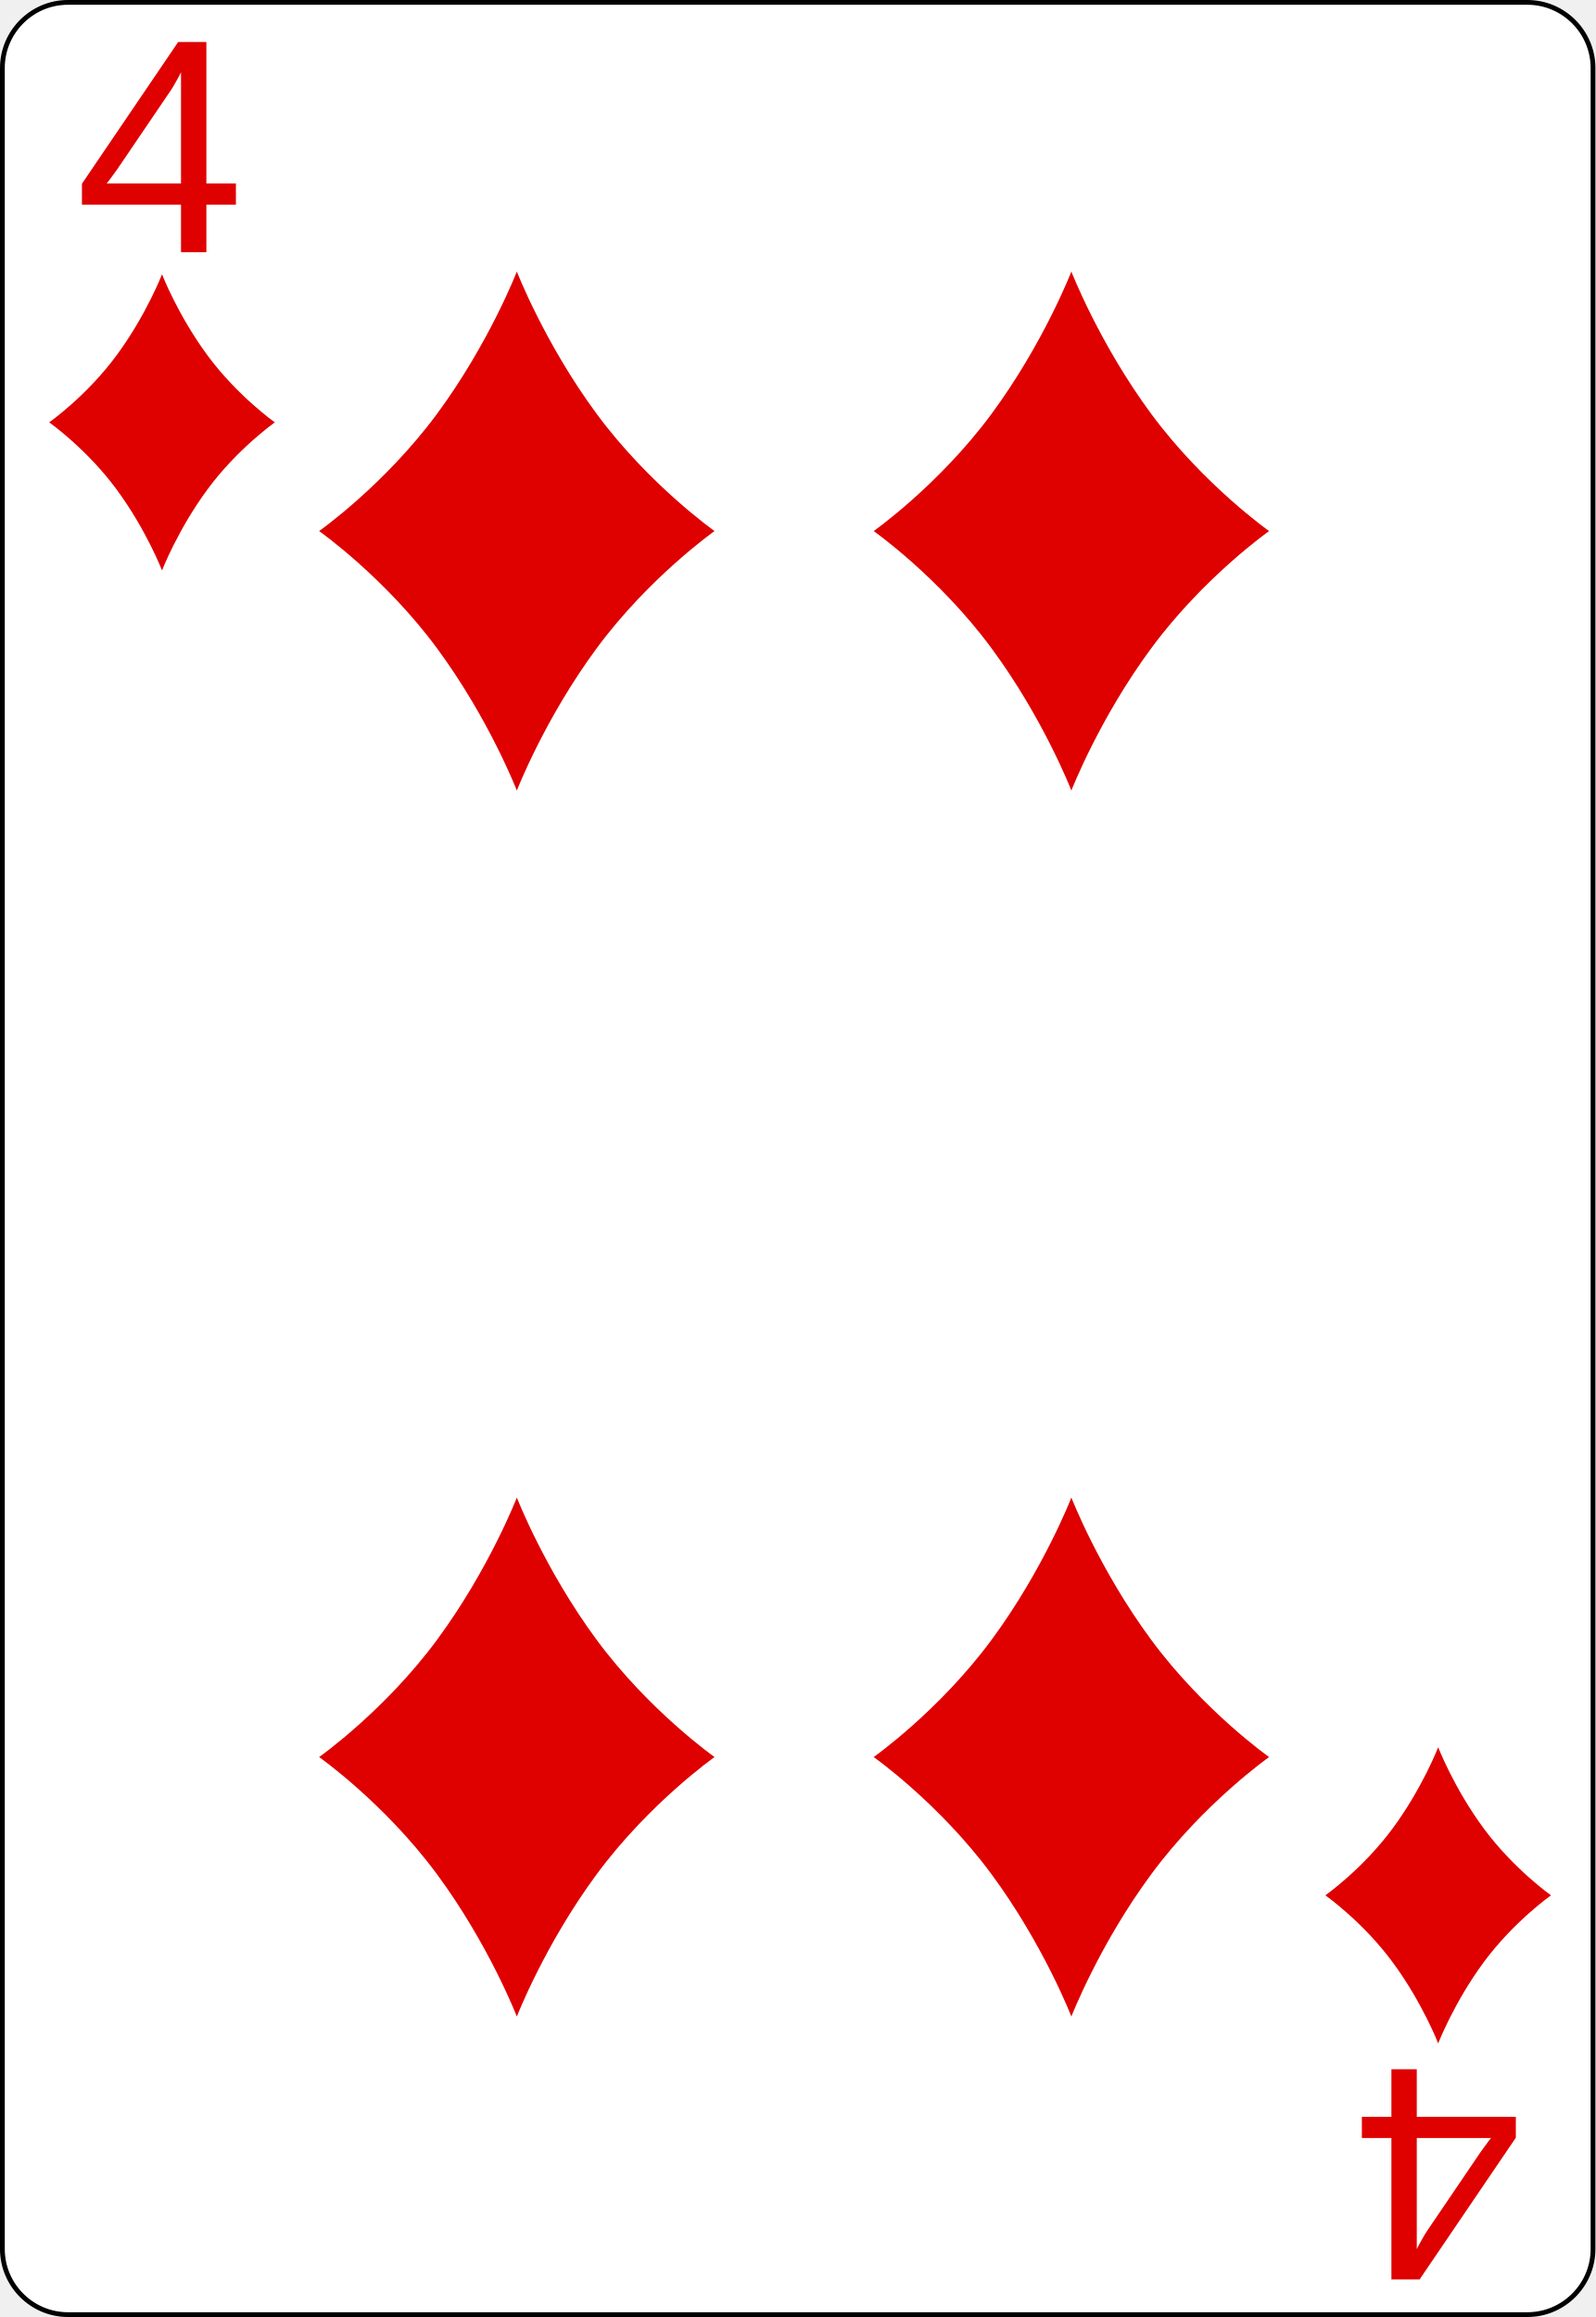
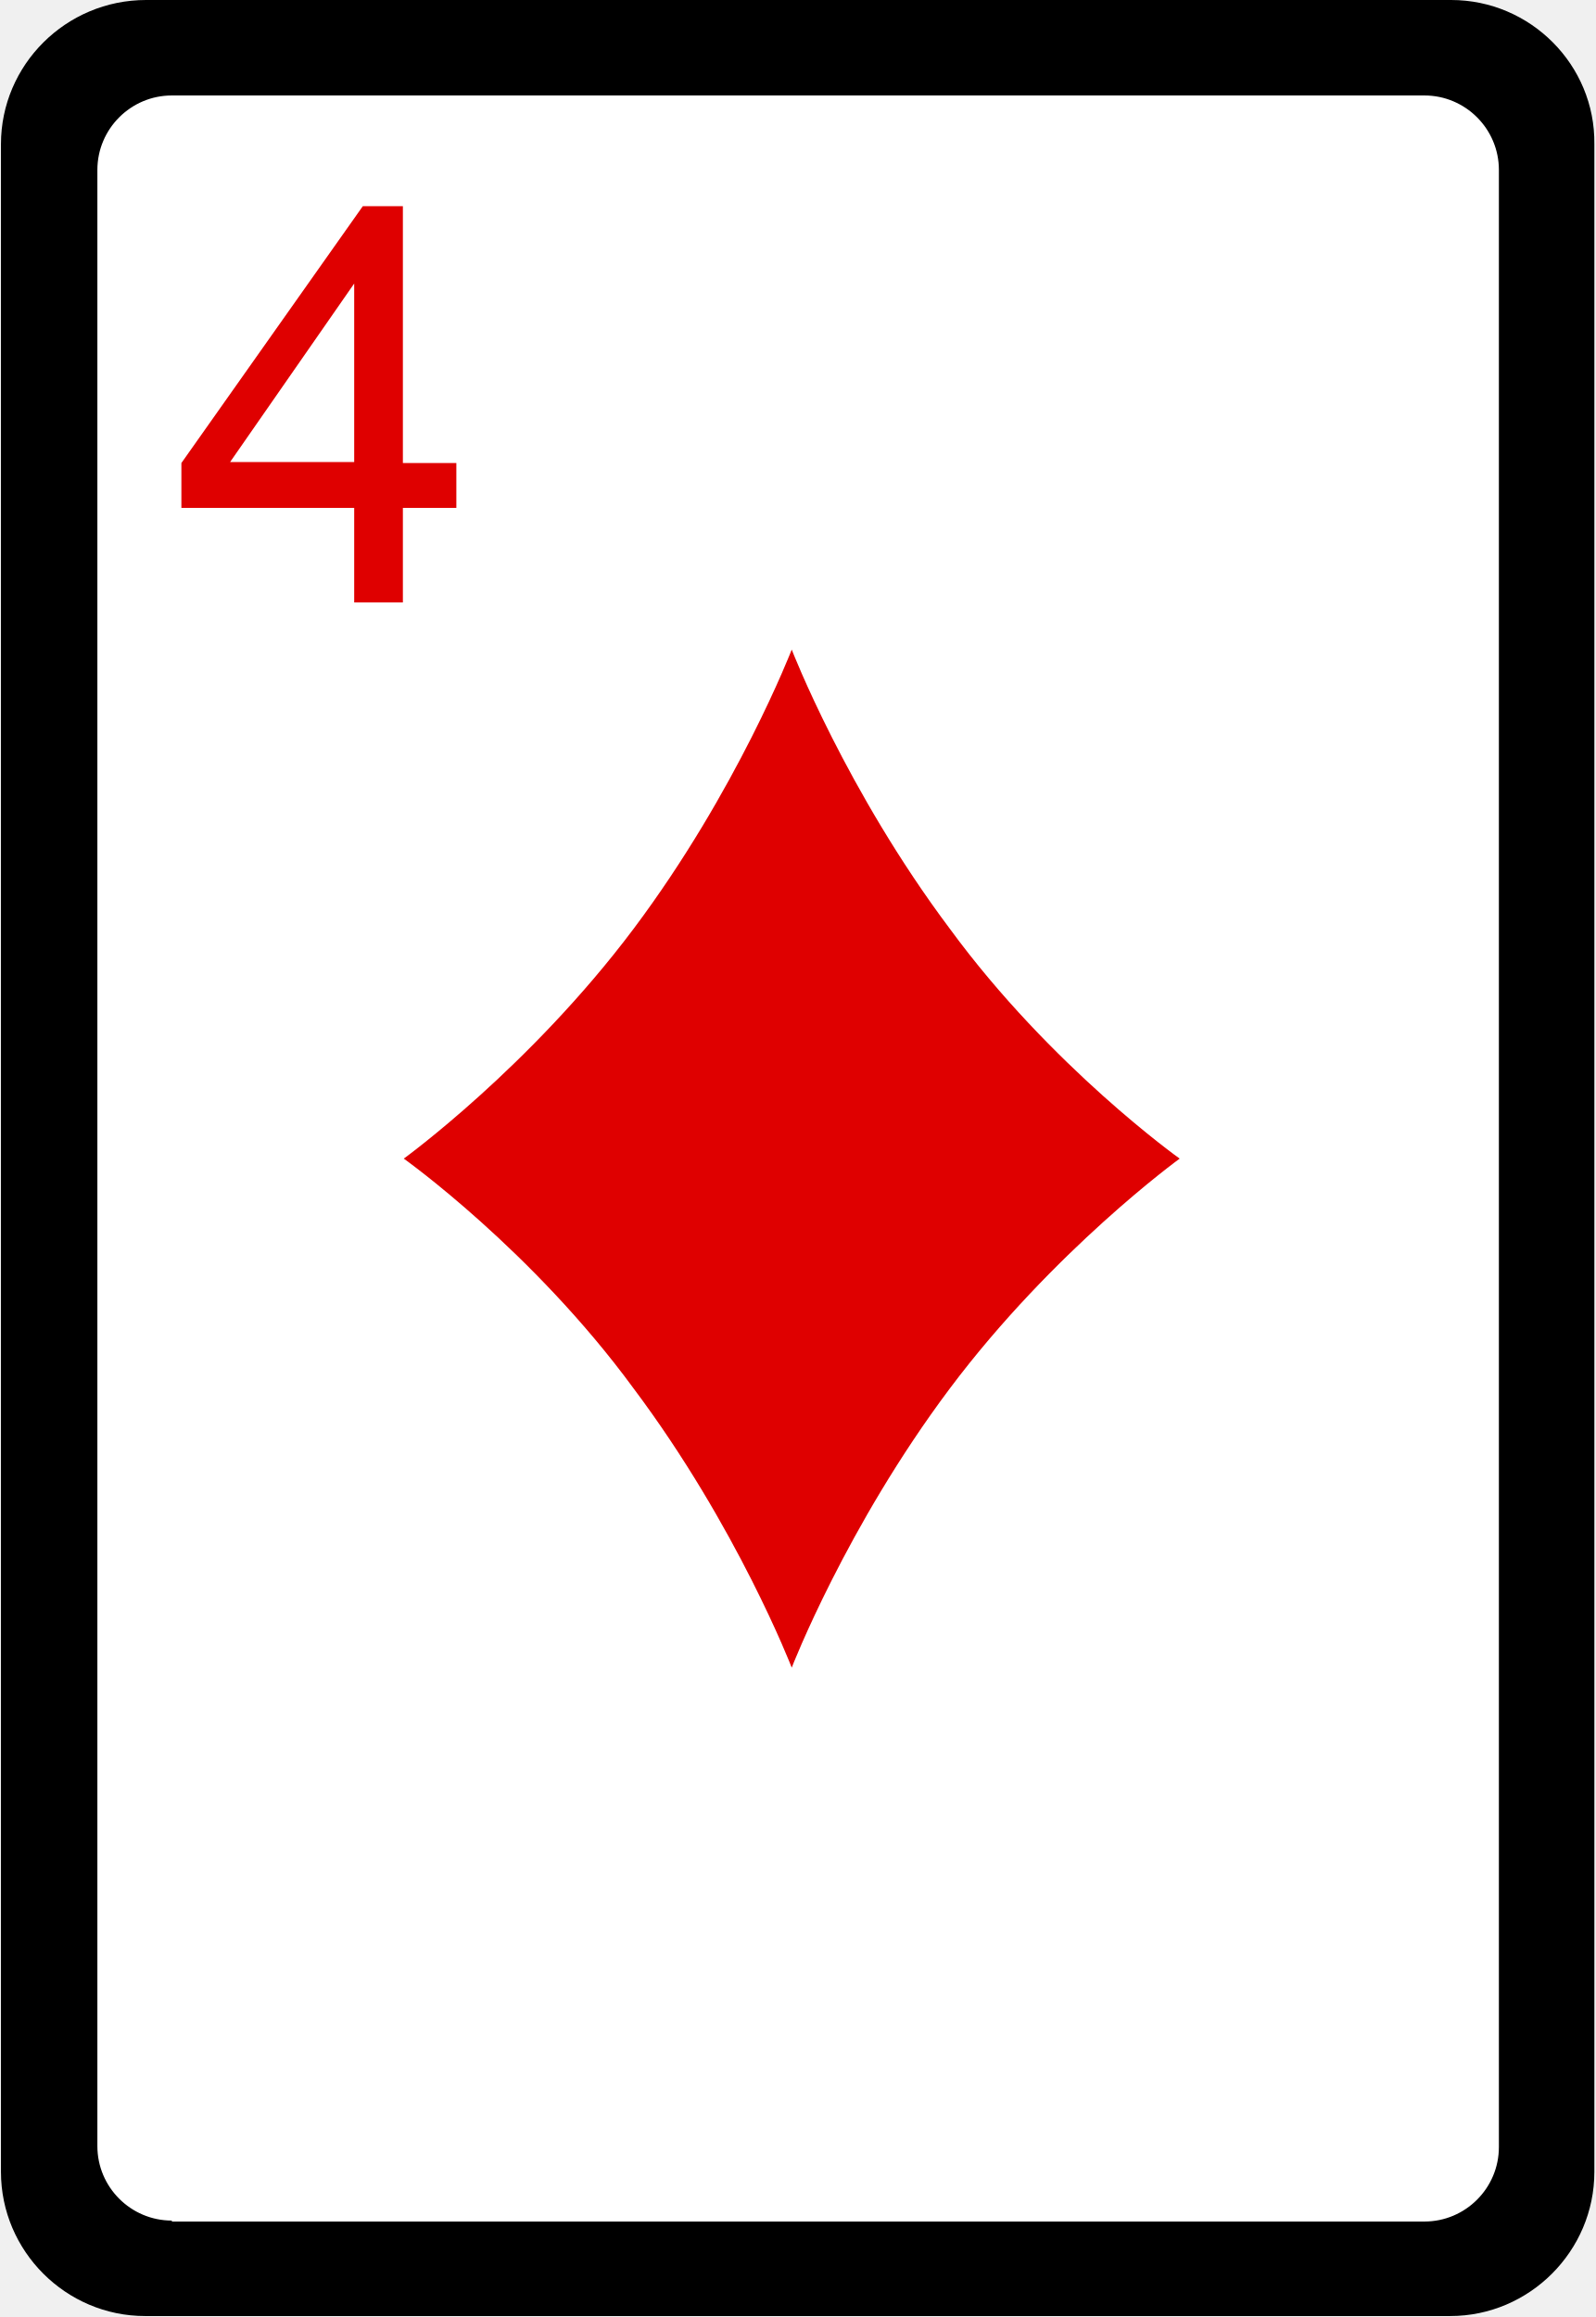
- <svg xmlns="http://www.w3.org/2000/svg" xmlns:xlink="http://www.w3.org/1999/xlink" width="167.087pt" height="242.667pt" viewBox="0 0 167.087 242.667" xml:space="preserve" id="svg2" version="1.1">
-   <defs id="defs41">
-     <radialGradient xlink:href="#linearGradient3773" id="radialGradient3781" cx="-0.158" cy="-8.835" fx="-0.158" fy="-8.835" r="8" gradientTransform="matrix(-1.584269,-0.02349808,0.03071979,-2.477574,-0.2485638,-26.71351)" gradientUnits="userSpaceOnUse" />
-     <linearGradient id="linearGradient3773">
-       <stop style="stop-color:#000000;stop-opacity:1;" offset="0" id="stop3775" />
-       <stop style="stop-color:#000000;stop-opacity:0.649;" offset="1" id="stop3777" />
-     </linearGradient>
-     <radialGradient xlink:href="#linearGradient3773" id="radialGradient3957" cx="-0.158" cy="-8.835" fx="-0.158" fy="-8.835" r="8" gradientTransform="matrix(-1.584269,-0.02349808,0.03071979,-2.477574,-0.2485638,-26.71351)" gradientUnits="userSpaceOnUse" />
-     <linearGradient id="linearGradient3959">
-       <stop style="stop-color:#000000;stop-opacity:1;" offset="0" id="stop3961" />
-       <stop style="stop-color:#000000;stop-opacity:0.649;" offset="1" id="stop3963" />
-     </linearGradient>
-     <radialGradient r="81.903" fy="509.476" fx="168.025" cy="509.476" cx="168.025" gradientTransform="matrix(1.25656,-0.7774064,0.3366382,0.5361257,-221.2021,359.2426)" gradientUnits="userSpaceOnUse" id="radialGradient3975" xlink:href="#linearGradient3784-4" />
-     <linearGradient id="linearGradient3784-4">
-       <stop style="stop-color:#ffffff;stop-opacity:0.435;" offset="0" id="stop3786-8" />
-       <stop style="stop-color:#000000;stop-opacity:0;" offset="1" id="stop3788-6" />
-     </linearGradient>
-     <radialGradient xlink:href="#linearGradient3784-4-5" id="radialGradient3929" gradientUnits="userSpaceOnUse" gradientTransform="matrix(1.25656,-0.7774064,0.3366382,0.5361257,-221.2021,359.2426)" cx="168.025" cy="509.476" fx="168.025" fy="509.476" r="81.903" />
-     <linearGradient id="linearGradient3784-4-5">
-       <stop style="stop-color:#ffffff;stop-opacity:0.489;" offset="0" id="stop3786-8-0" />
-       <stop style="stop-color:#000000;stop-opacity:0;" offset="1" id="stop3788-6-3" />
-     </linearGradient>
-     <radialGradient xlink:href="#linearGradient3784-4-1" id="radialGradient3927" gradientUnits="userSpaceOnUse" gradientTransform="matrix(1.25656,-0.7774064,0.3366382,0.5361257,-221.2021,359.2426)" cx="168.025" cy="509.476" fx="168.025" fy="509.476" r="81.903" />
-     <linearGradient id="linearGradient3784-4-1">
-       <stop style="stop-color:#ffffff;stop-opacity:0.237;" offset="0" id="stop3786-8-03" />
-       <stop style="stop-color:#000000;stop-opacity:0;" offset="1" id="stop3788-6-6" />
-     </linearGradient>
-     <linearGradient id="linearGradient3768">
-       <stop style="stop-color:#df0000;stop-opacity:1;" offset="0" id="stop3770" />
-       <stop style="stop-color:#df0000;stop-opacity:0.672;" offset="1" id="stop3772" />
-     </linearGradient>
-     <linearGradient id="linearGradient3784-4-6">
-       <stop style="stop-color:#ffffff;stop-opacity:0.313;" offset="0" id="stop3786-8-8" />
-       <stop style="stop-color:#000000;stop-opacity:0;" offset="1" id="stop3788-6-8" />
-     </linearGradient>
-     <radialGradient r="81.903" fy="492.632" fx="159.354" cy="492.632" cx="159.354" gradientTransform="matrix(1.089478,-0.715138,0.4464527,0.6562658,-244.9333,290.9185)" gradientUnits="userSpaceOnUse" id="radialGradient4013-8" xlink:href="#linearGradient3784-4-2" />
-     <linearGradient id="linearGradient3784-4-2">
-       <stop style="stop-color:#ffffff;stop-opacity:0.29;" offset="0" id="stop3786-8-1" />
-       <stop style="stop-color:#000000;stop-opacity:0;" offset="1" id="stop3788-6-5" />
-     </linearGradient>
-     <linearGradient id="linearGradient2984">
-       <stop style="stop-color:#df0000;stop-opacity:1;" offset="0" id="stop2986" />
-       <stop style="stop-color:#df0000;stop-opacity:0.641;" offset="1" id="stop2988" />
-     </linearGradient>
-     <linearGradient id="linearGradient3784-4-4">
-       <stop style="stop-color:#ffffff;stop-opacity:0.435;" offset="0" id="stop3786-8-8-2" />
-       <stop style="stop-color:#000000;stop-opacity:0;" offset="1" id="stop3788-6-1" />
-     </linearGradient>
-     <radialGradient r="81.903" fy="511.223" fx="171.487" cy="511.223" cx="171.487" gradientTransform="matrix(1.152989,-0.6739155,0.3948202,0.6754904,-233.6326,270.4008)" gradientUnits="userSpaceOnUse" id="radialGradient3100" xlink:href="#linearGradient3784-4-4" />
-     <radialGradient xlink:href="#linearGradient2984" id="radialGradient3137" gradientUnits="userSpaceOnUse" gradientTransform="matrix(-1.122416,0.00551393,-0.00908973,-1.85031,-0.0293938,-10.2277)" cx="1.6632675e-13" cy="-3.234" fx="1.6632675e-13" fy="-3.234" r="8" />
-   </defs>
-   <g id="Layer_x0020_1" style="fill-rule:nonzero;clip-rule:nonzero;stroke:#000000;stroke-miterlimit:4;">
-     <path style="fill:#FFFFFF;stroke-width:0.5;" d="M166.837,235.548c0,3.777-3.087,6.869-6.871,6.869H7.111c-3.775,0-6.861-3.092-6.861-6.869V7.12C0.25,3.343,3.336,0.25,7.111,0.25h152.855    c3.784,0,6.871,3.093,6.871,6.87v228.428z" id="path5" />
-     <g style="stroke:none;" id="g7">
-       <g id="g9">
- 				
- 			</g>
-     </g>
-     <g id="g15">
- 			
- 		</g>
-     <g id="g19">
- 			
- 		</g>
-     <g style="stroke:none;" id="g23">
-       <g id="g25">
- 				
- 			</g>
-     </g>
-     <g style="stroke:none;" id="g31">
-       <g id="g33">
- 				
- 			</g>
-     </g>
+ <svg xmlns="http://www.w3.org/2000/svg" version="1.1" id="svg2" x="0px" y="0px" viewBox="0 0 167.1 242.7" style="enable-background:new 0 0 167.1 242.7;" xml:space="preserve">
+   <style type="text/css">
+ 	.st0{fill:#FFFFFF;}
+ 	.st1{fill:#DF0000;}
+ 	.st2{enable-background:new    ;}
+ </style>
+   <path class="st0" d="M15,237.3c-4.5,0-8.1-3.6-8.1-8.1V13.4c0-4.5,3.6-8.1,8.1-8.1h136.8c4.5,0,8.1,3.6,8.1,8.1v215.8  c0,4.5-3.6,8.1-8.1,8.1H15z" />
+   <path d="M152,0h-0.1H15.4h-0.1C6.9,0,0.1,6.8,0.1,15.1v212.4c0,8.3,6.8,15.1,15.1,15.1h0.1h136.5h0.1c8.3,0,15.1-6.8,15.1-15.1V15.1  C167.1,6.8,160.3,0,152,0z M18,232.6c-4.3,0-7.8-3.5-7.8-7.8V17.8c0-4.3,3.5-7.8,7.8-7.8h131.2c4.3,0,7.8,3.5,7.8,7.8v207.1  c0,4.3-3.5,7.8-7.8,7.8H18z" />
+   <g id="layer1-2-6-8-2" transform="matrix(2.588291,0,0,2.588291,82.92873,55.61954)">
+     <path id="dl-6-8-6" class="st1" d="M6.4,16.1   C2.2,10.5,0,4.8,0,4.8s-2.2,5.7-6.4,11.3c-4.2,5.6-9.3,9.3-9.3,9.3s5.2,3.7,9.3,9.3C-2.2,40.3,0,46,0,46s2.2-5.7,6.4-11.3   c4.2-5.6,9.3-9.3,9.3-9.3S10.5,21.7,6.4,16.1z" />
  </g>
-   <text xml:space="preserve" style="font-size:32px;font-style:normal;font-weight:normal;line-height:125%;letter-spacing:0px;word-spacing:0px;fill:#df0000;fill-opacity:1;stroke:none;font-family:Bitstream Vera Sans" x="7.846" y="26.413" id="text3788">
-     <tspan id="tspan3790" x="7.846" y="26.413" style="font-style:normal;font-variant:normal;font-weight:normal;font-stretch:normal;fill:#df0000;fill-opacity:1;font-family:Arial;-inkscape-font-specification:Arial">4</tspan>
-   </text>
-   <text xml:space="preserve" style="font-size:32px;font-style:normal;font-weight:normal;line-height:125%;letter-spacing:0px;word-spacing:0px;fill:#df0000;fill-opacity:1;stroke:none;font-family:Bitstream Vera Sans" x="-159.488" y="-216.715" id="text3788-4" transform="scale(-1,-1)">
-     <tspan id="tspan3790-3" x="-159.488" y="-216.715" style="font-style:normal;font-variant:normal;font-weight:normal;font-stretch:normal;fill:#df0000;fill-opacity:1;font-family:Arial;-inkscape-font-specification:Arial">4</tspan>
-   </text>
-   <g transform="matrix(1.476906,0,0,1.476906,16.9681,44.23616)" id="layer1-2-6">
-     <path style="fill:#df0000" id="dl-6" d="M 3.243,-4.725 C 1.126,-7.589 0,-10.5 0,-10.5 c 0,0 -1.126,2.911 -3.243,5.775 C -5.361,-1.862 -8,0 -8,0 -8,0 -5.361,1.861 -3.243,4.726 -1.126,7.589 0,10.5 0,10.5 0,10.5 1.126,7.589 3.243,4.726 5.361,1.861 8,0 8,0 8,0 5.361,-1.862 3.243,-4.725 z" />
-   </g>
-   <g transform="matrix(1.476906,0,0,1.476906,150.6209,198.5035)" id="layer1-2-6-4">
-     <path style="fill:#df0000" id="dl-6-9" d="M 3.243,-4.725 C 1.126,-7.589 0,-10.5 0,-10.5 c 0,0 -1.126,2.911 -3.243,5.775 C -5.361,-1.862 -8,0 -8,0 -8,0 -5.361,1.861 -3.243,4.726 -1.126,7.589 0,10.5 0,10.5 0,10.5 1.126,7.589 3.243,4.726 5.361,1.861 8,0 8,0 8,0 5.361,-1.862 3.243,-4.725 z" />
-   </g>
-   <g transform="matrix(2.588291,0,0,2.588291,112.2055,184.0219)" id="layer1-2-6-8">
-     <path style="fill:#df0000" id="dl-6-8" d="M 3.243,-4.725 C 1.126,-7.589 0,-10.5 0,-10.5 c 0,0 -1.126,2.911 -3.243,5.775 C -5.361,-1.862 -8,0 -8,0 -8,0 -5.361,1.861 -3.243,4.726 -1.126,7.589 0,10.5 0,10.5 0,10.5 1.126,7.589 3.243,4.726 5.361,1.861 8,0 8,0 8,0 5.361,-1.862 3.243,-4.725 z" />
-   </g>
-   <g transform="matrix(2.588291,0,0,2.588291,112.2055,55.61954)" id="layer1-2-6-8-2">
-     <path style="fill:#df0000" id="dl-6-8-6" d="M 3.243,-4.725 C 1.126,-7.589 0,-10.5 0,-10.5 c 0,0 -1.126,2.911 -3.243,5.775 C -5.361,-1.862 -8,0 -8,0 -8,0 -5.361,1.861 -3.243,4.726 -1.126,7.589 0,10.5 0,10.5 0,10.5 1.126,7.589 3.243,4.726 5.361,1.861 8,0 8,0 8,0 5.361,-1.862 3.243,-4.725 z" />
-   </g>
-   <g transform="matrix(2.588291,0,0,2.588291,54.12873,184.0219)" id="layer1-2-6-8-8">
-     <path style="fill:#df0000" id="dl-6-8-8" d="M 3.243,-4.725 C 1.126,-7.589 0,-10.5 0,-10.5 c 0,0 -1.126,2.911 -3.243,5.775 C -5.361,-1.862 -8,0 -8,0 -8,0 -5.361,1.861 -3.243,4.726 -1.126,7.589 0,10.5 0,10.5 0,10.5 1.126,7.589 3.243,4.726 5.361,1.861 8,0 8,0 8,0 5.361,-1.862 3.243,-4.725 z" />
-   </g>
-   <g transform="matrix(2.588291,0,0,2.588291,54.12873,55.61954)" id="layer1-2-6-8-2-4">
-     <path style="fill:#df0000" id="dl-6-8-6-3" d="M 3.243,-4.725 C 1.126,-7.589 0,-10.5 0,-10.5 c 0,0 -1.126,2.911 -3.243,5.775 C -5.361,-1.862 -8,0 -8,0 -8,0 -5.361,1.861 -3.243,4.726 -1.126,7.589 0,10.5 0,10.5 0,10.5 1.126,7.589 3.243,4.726 5.361,1.861 8,0 8,0 8,0 5.361,-1.862 3.243,-4.725 z" />
+   <g class="st2">
+     <path class="st1" d="M37.1,63.1v-9.9H19v-4.7L38,21.6h4.2v26.9h5.6v4.7h-5.6v9.9H37.1z M37.1,48.5V29.7l-13,18.7H37.1z" />
  </g>
</svg>
